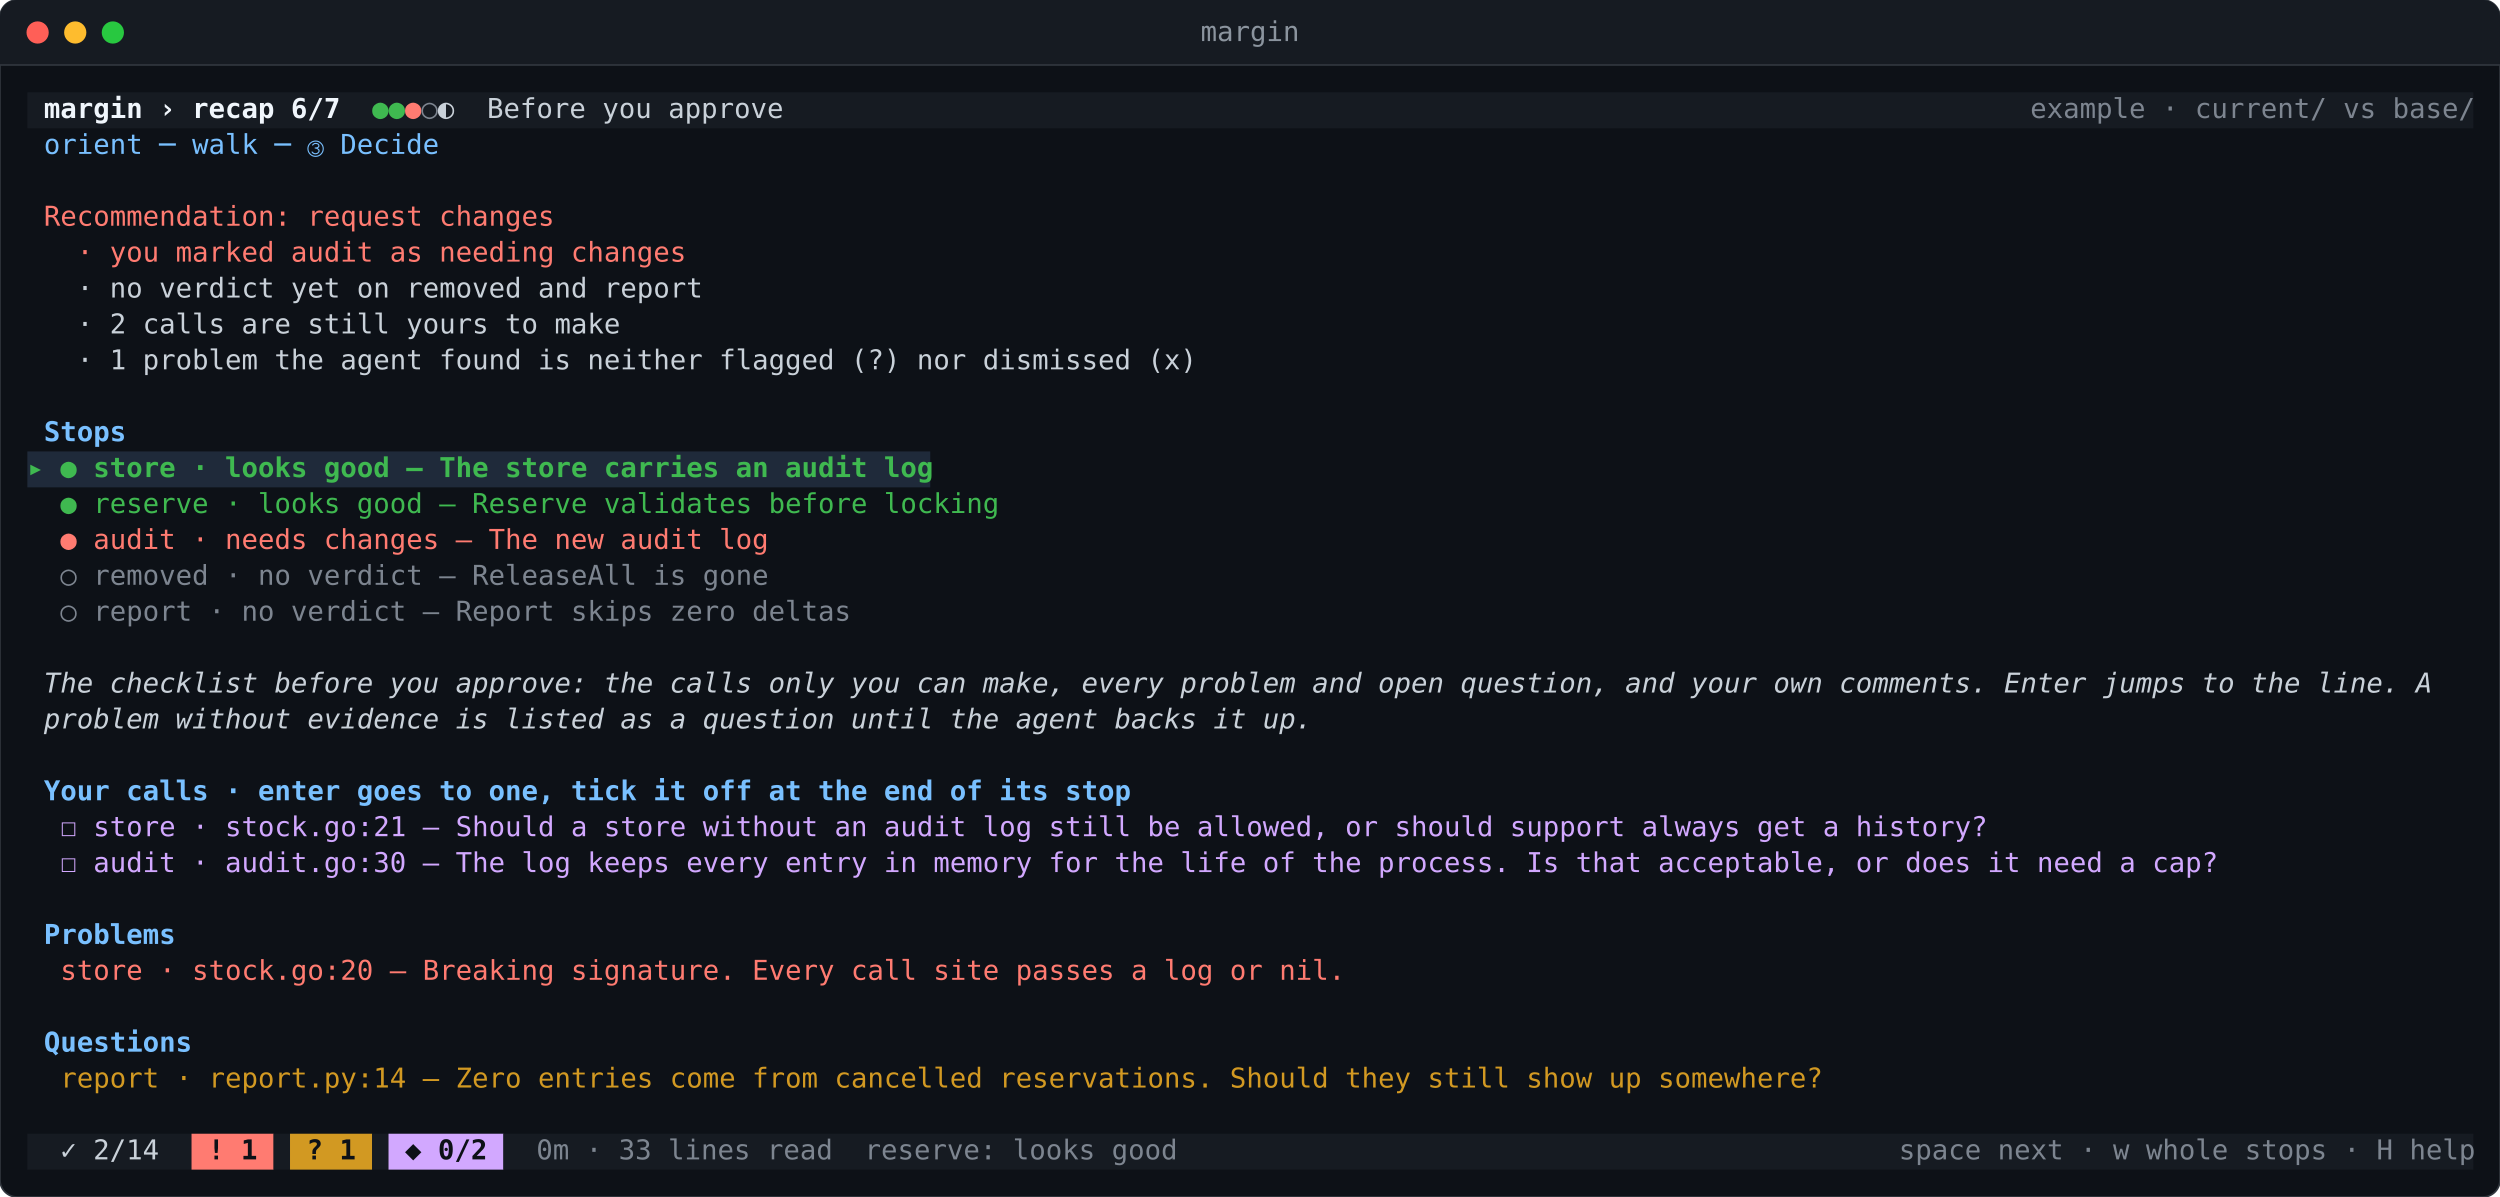
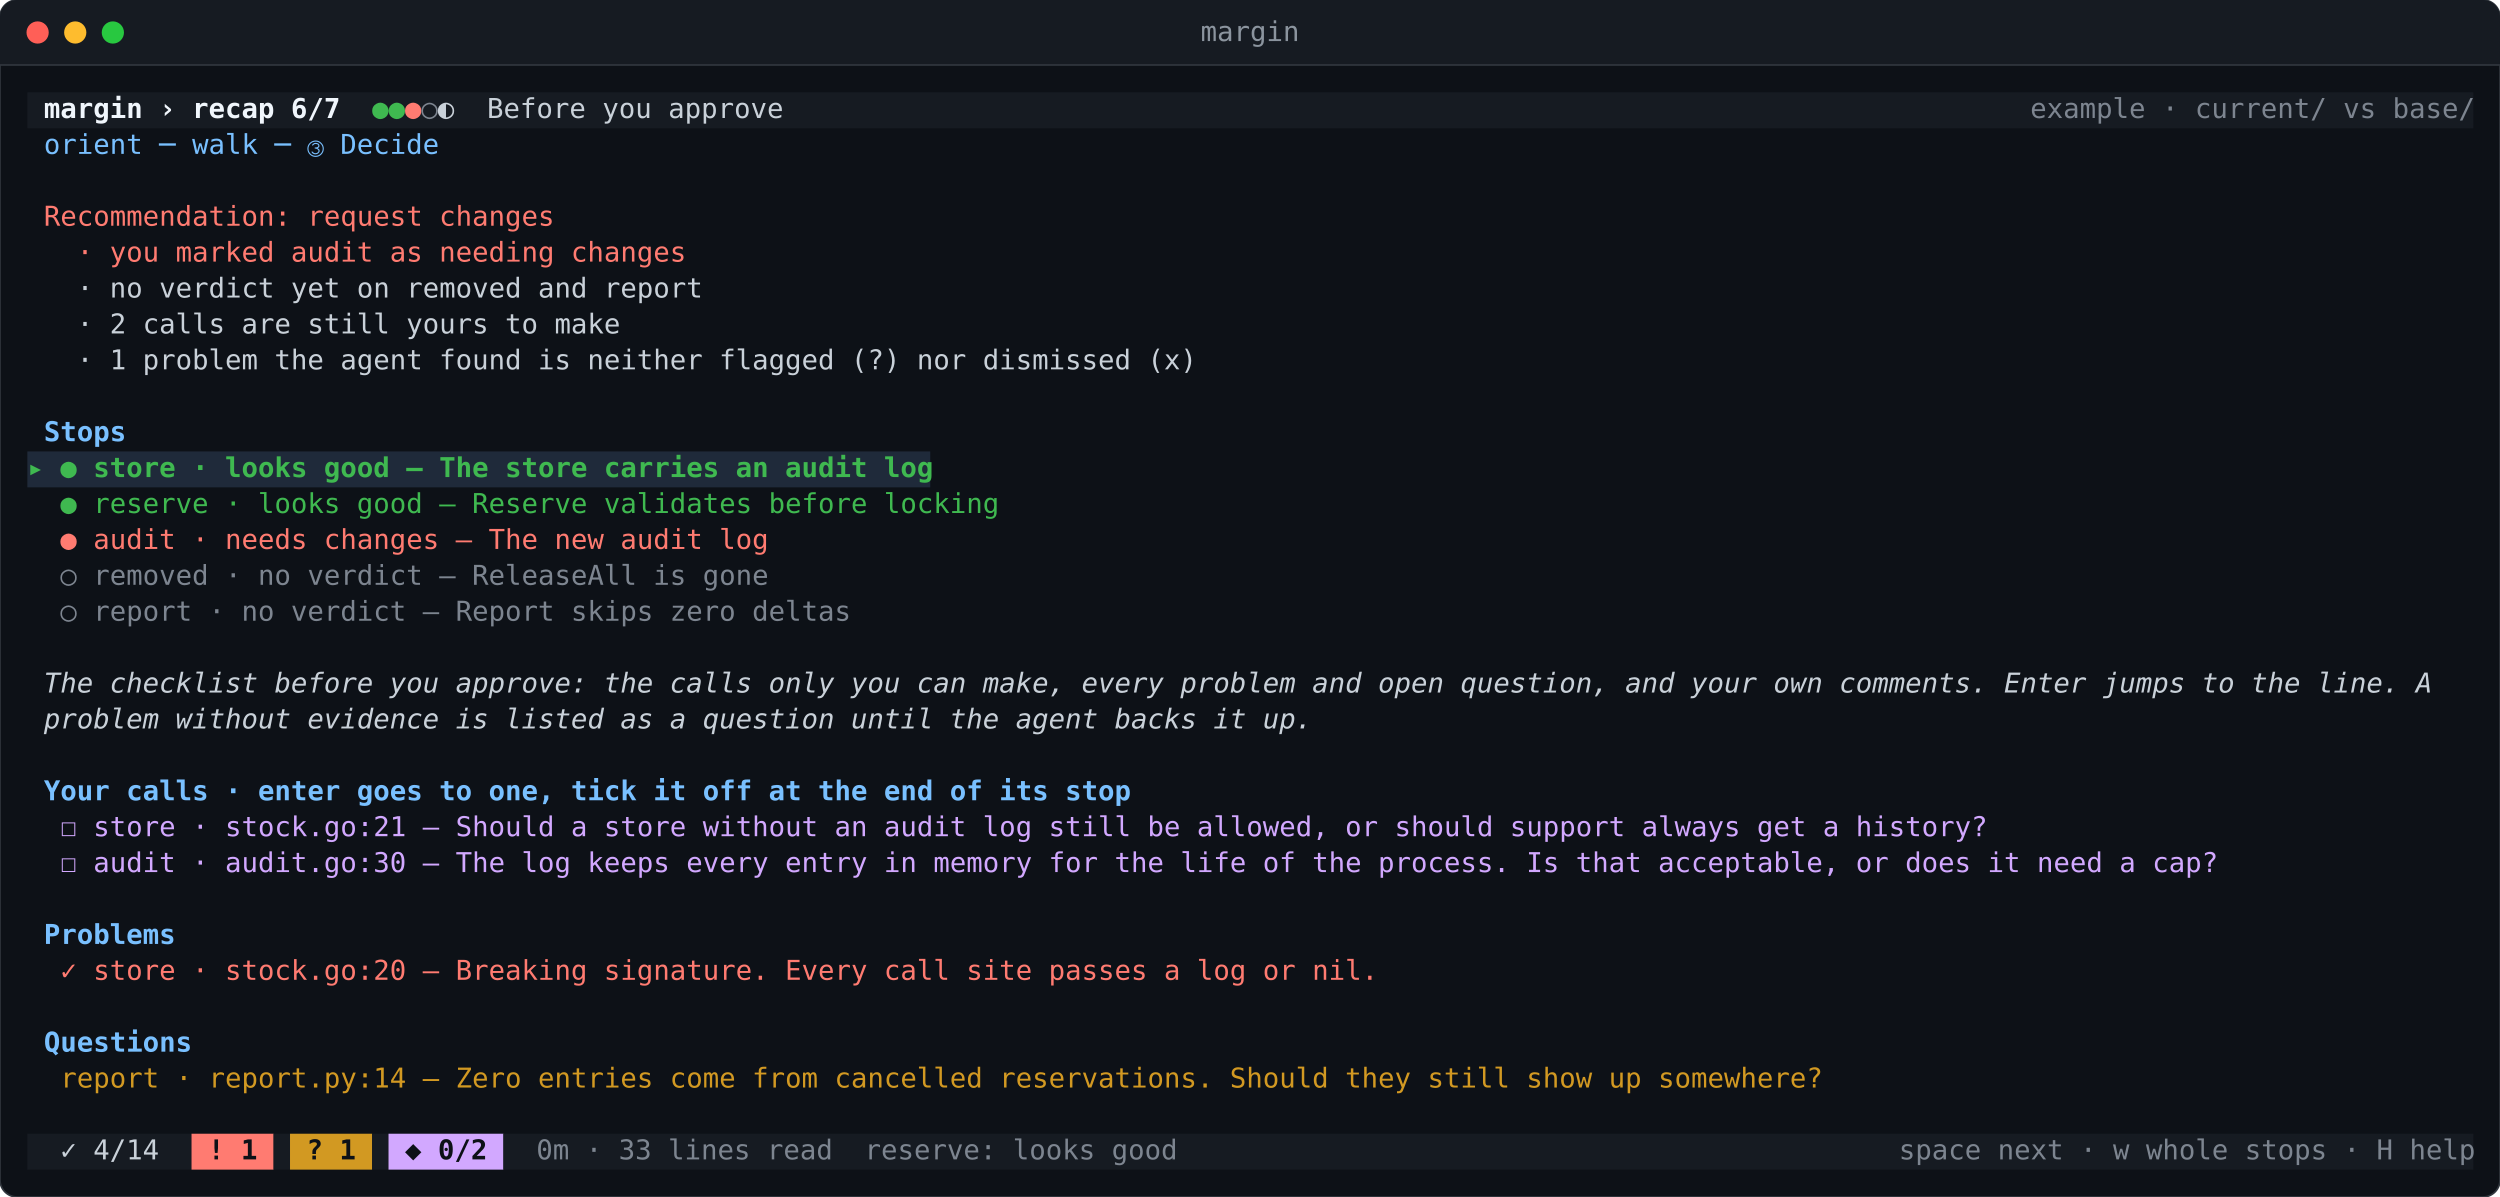
<svg xmlns="http://www.w3.org/2000/svg" xml:space="preserve" width="1462" height="700" viewBox="0 0 1462 700">
  <style>text{font-family:"JetBrains Mono","SF Mono",Menlo,Consolas,"DejaVu Sans Mono",monospace;font-size:16px;white-space:pre}</style>
  <rect width="1462" height="700" rx="10" fill="#0d1117" stroke="#30363d" />
  <rect width="1462" height="38" rx="10" fill="#161b22" />
  <rect y="28" width="1462" height="10" fill="#161b22" />
  <line x1="0" y1="38" x2="1462" y2="38" stroke="#30363d" />
  <circle cx="22" cy="19.0" r="6.5" fill="#ff5f57" />
  <circle cx="44" cy="19.0" r="6.5" fill="#febc2e" />
  <circle cx="66" cy="19.0" r="6.5" fill="#28c840" />
  <text x="731.0" y="24.0" text-anchor="middle" fill="#8b949e">margin</text>
  <rect x="16.0" y="54" width="1430.4" height="21" fill="#161b22" />
  <text x="16.0" y="69" textLength="201.6" lengthAdjust="spacingAndGlyphs" fill="#f0f6fc" font-weight="bold"> margin › recap 6/7  </text>
  <text x="217.6" y="69" textLength="19.2" lengthAdjust="spacingAndGlyphs" fill="#3fb950">●●</text>
  <text x="236.8" y="69" textLength="9.6" lengthAdjust="spacingAndGlyphs" fill="#ff7b71">●</text>
  <text x="246.4" y="69" textLength="9.6" lengthAdjust="spacingAndGlyphs" fill="#7d8590">○</text>
  <text x="256.0" y="69" textLength="9.6" lengthAdjust="spacingAndGlyphs" fill="#c9d1d9">◐</text>
  <text x="284.8" y="69" textLength="172.8" lengthAdjust="spacingAndGlyphs" fill="#c9d1d9">Before you approve</text>
  <text x="1168.0" y="69" textLength="278.4" lengthAdjust="spacingAndGlyphs" fill="#7d8590">  example · current/ vs base/</text>
  <text x="16.0" y="90" textLength="240.0" lengthAdjust="spacingAndGlyphs" fill="#79c0ff"> orient ─ walk ─ ③ Decide</text>
  <text x="16.0" y="132" textLength="307.2" lengthAdjust="spacingAndGlyphs" fill="#ff7b71"> Recommendation: request changes</text>
  <text x="16.0" y="153" textLength="384.0" lengthAdjust="spacingAndGlyphs" fill="#ff7b71">   · you marked audit as needing changes</text>
  <text x="16.0" y="174" textLength="393.6" lengthAdjust="spacingAndGlyphs" fill="#c9d1d9">   · no verdict yet on removed and report</text>
  <text x="16.0" y="195" textLength="345.6" lengthAdjust="spacingAndGlyphs" fill="#c9d1d9">   · 2 calls are still yours to make</text>
  <text x="16.0" y="216" textLength="681.6" lengthAdjust="spacingAndGlyphs" fill="#c9d1d9">   · 1 problem the agent found is neither flagged (?) nor dismissed (x)</text>
  <text x="16.0" y="258" textLength="57.6" lengthAdjust="spacingAndGlyphs" fill="#79c0ff" font-weight="bold"> Stops</text>
  <rect x="16.0" y="264" width="528.0" height="21" fill="#1f2a3a" />
  <text x="16.0" y="279" textLength="528.0" lengthAdjust="spacingAndGlyphs" fill="#3fb950" font-weight="bold">▸ ● store · looks good — The store carries an audit log</text>
  <text x="16.0" y="300" textLength="566.4" lengthAdjust="spacingAndGlyphs" fill="#3fb950">  ● reserve · looks good — Reserve validates before locking</text>
  <text x="16.0" y="321" textLength="432.0" lengthAdjust="spacingAndGlyphs" fill="#ff7b71">  ● audit · needs changes — The new audit log</text>
  <text x="16.0" y="342" textLength="432.0" lengthAdjust="spacingAndGlyphs" fill="#7d8590">  ○ removed · no verdict — ReleaseAll is gone</text>
  <text x="16.0" y="363" textLength="480.0" lengthAdjust="spacingAndGlyphs" fill="#7d8590">  ○ report · no verdict — Report skips zero deltas</text>
  <text x="16.0" y="405" textLength="1401.6" lengthAdjust="spacingAndGlyphs" fill="#c9d1d9" font-style="italic"> The checklist before you approve: the calls only you can make, every problem and open question, and your own comments. Enter jumps to the line. A</text>
  <text x="16.0" y="426" textLength="748.8" lengthAdjust="spacingAndGlyphs" fill="#c9d1d9" font-style="italic"> problem without evidence is listed as a question until the agent backs it up.</text>
  <text x="16.0" y="468" textLength="643.2" lengthAdjust="spacingAndGlyphs" fill="#79c0ff" font-weight="bold"> Your calls · enter goes to one, tick it off at the end of its stop</text>
  <text x="16.0" y="489" textLength="1142.4" lengthAdjust="spacingAndGlyphs" fill="#d2a8ff">  ☐ store · stock.go:21 — Should a store without an audit log still be allowed, or should support always get a history?</text>
  <text x="16.0" y="510" textLength="1276.8" lengthAdjust="spacingAndGlyphs" fill="#d2a8ff">  ☐ audit · audit.go:30 — The log keeps every entry in memory for the life of the process. Is that acceptable, or does it need a cap?</text>
  <text x="16.0" y="552" textLength="86.4" lengthAdjust="spacingAndGlyphs" fill="#79c0ff" font-weight="bold"> Problems</text>
-   <text x="16.0" y="573" textLength="768.0" lengthAdjust="spacingAndGlyphs" fill="#ff7b71">  store · stock.go:20 — Breaking signature. Every call site passes a log or nil.</text>
+   <text x="16.0" y="573" textLength="787.2" lengthAdjust="spacingAndGlyphs" fill="#ff7b71">  ✓ store · stock.go:20 — Breaking signature. Every call site passes a log or nil.</text>
  <text x="16.0" y="615" textLength="96.0" lengthAdjust="spacingAndGlyphs" fill="#79c0ff" font-weight="bold"> Questions</text>
  <text x="16.0" y="636" textLength="1046.4" lengthAdjust="spacingAndGlyphs" fill="#d29922">  report · report.py:14 — Zero entries come from cancelled reservations. Should they still show up somewhere?</text>
  <rect x="16.0" y="663" width="96.0" height="21" fill="#161b22" />
  <rect x="112.0" y="663" width="48.0" height="21" fill="#ff7b71" />
  <rect x="160.0" y="663" width="9.6" height="21" fill="#161b22" />
  <rect x="169.6" y="663" width="48.0" height="21" fill="#d29922" />
  <rect x="217.6" y="663" width="9.6" height="21" fill="#161b22" />
  <rect x="227.2" y="663" width="67.2" height="21" fill="#d2a8ff" />
  <rect x="294.4" y="663" width="1152.0" height="21" fill="#161b22" />
-   <text x="25.6" y="678" textLength="76.8" lengthAdjust="spacingAndGlyphs" fill="#c9d1d9"> ✓ 2/14 </text>
+   <text x="25.6" y="678" textLength="76.8" lengthAdjust="spacingAndGlyphs" fill="#c9d1d9"> ✓ 4/14 </text>
  <text x="112.0" y="678" textLength="48.0" lengthAdjust="spacingAndGlyphs" fill="#0d1117" font-weight="bold"> ! 1 </text>
  <text x="169.6" y="678" textLength="48.0" lengthAdjust="spacingAndGlyphs" fill="#0d1117" font-weight="bold"> ? 1 </text>
  <text x="227.2" y="678" textLength="67.2" lengthAdjust="spacingAndGlyphs" fill="#0d1117" font-weight="bold"> ◆ 0/2 </text>
  <text x="304.0" y="678" textLength="192.0" lengthAdjust="spacingAndGlyphs" fill="#7d8590"> 0m · 33 lines read </text>
  <text x="505.6" y="678" textLength="182.4" lengthAdjust="spacingAndGlyphs" fill="#7d8590">reserve: looks good</text>
  <text x="1100.8" y="678" textLength="345.6" lengthAdjust="spacingAndGlyphs" fill="#7d8590"> space next · w whole stops · H help</text>
</svg>
